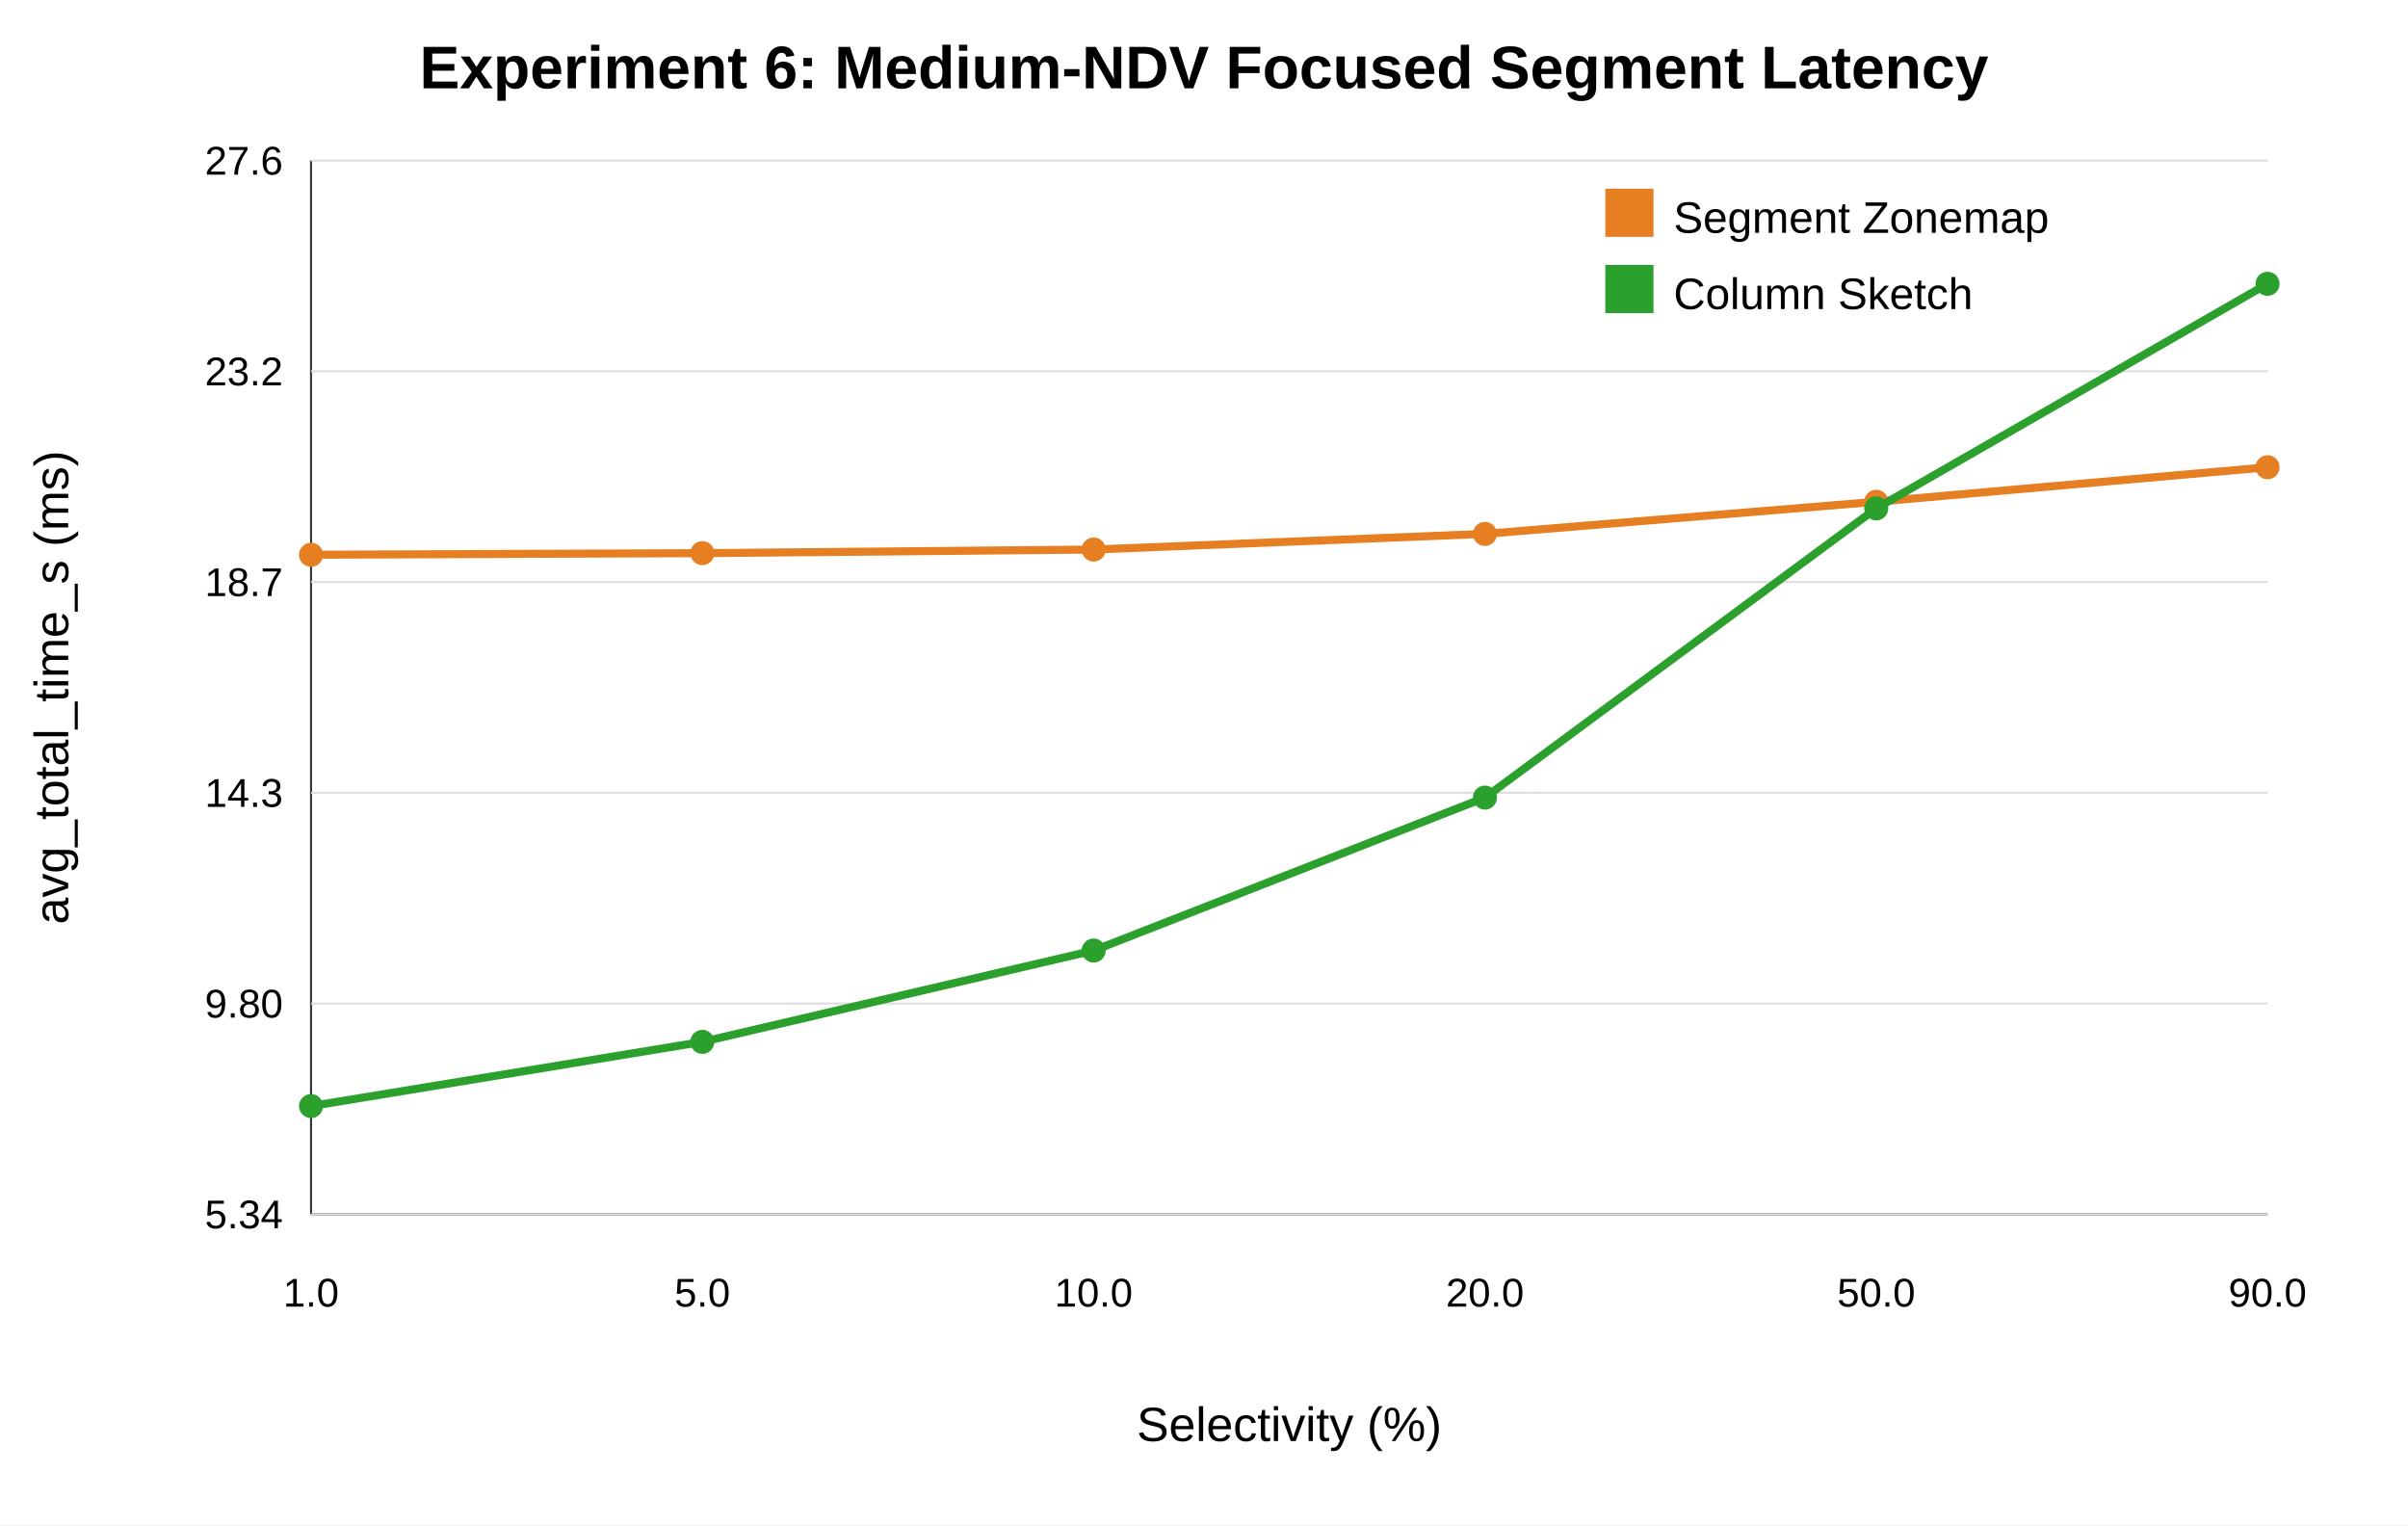
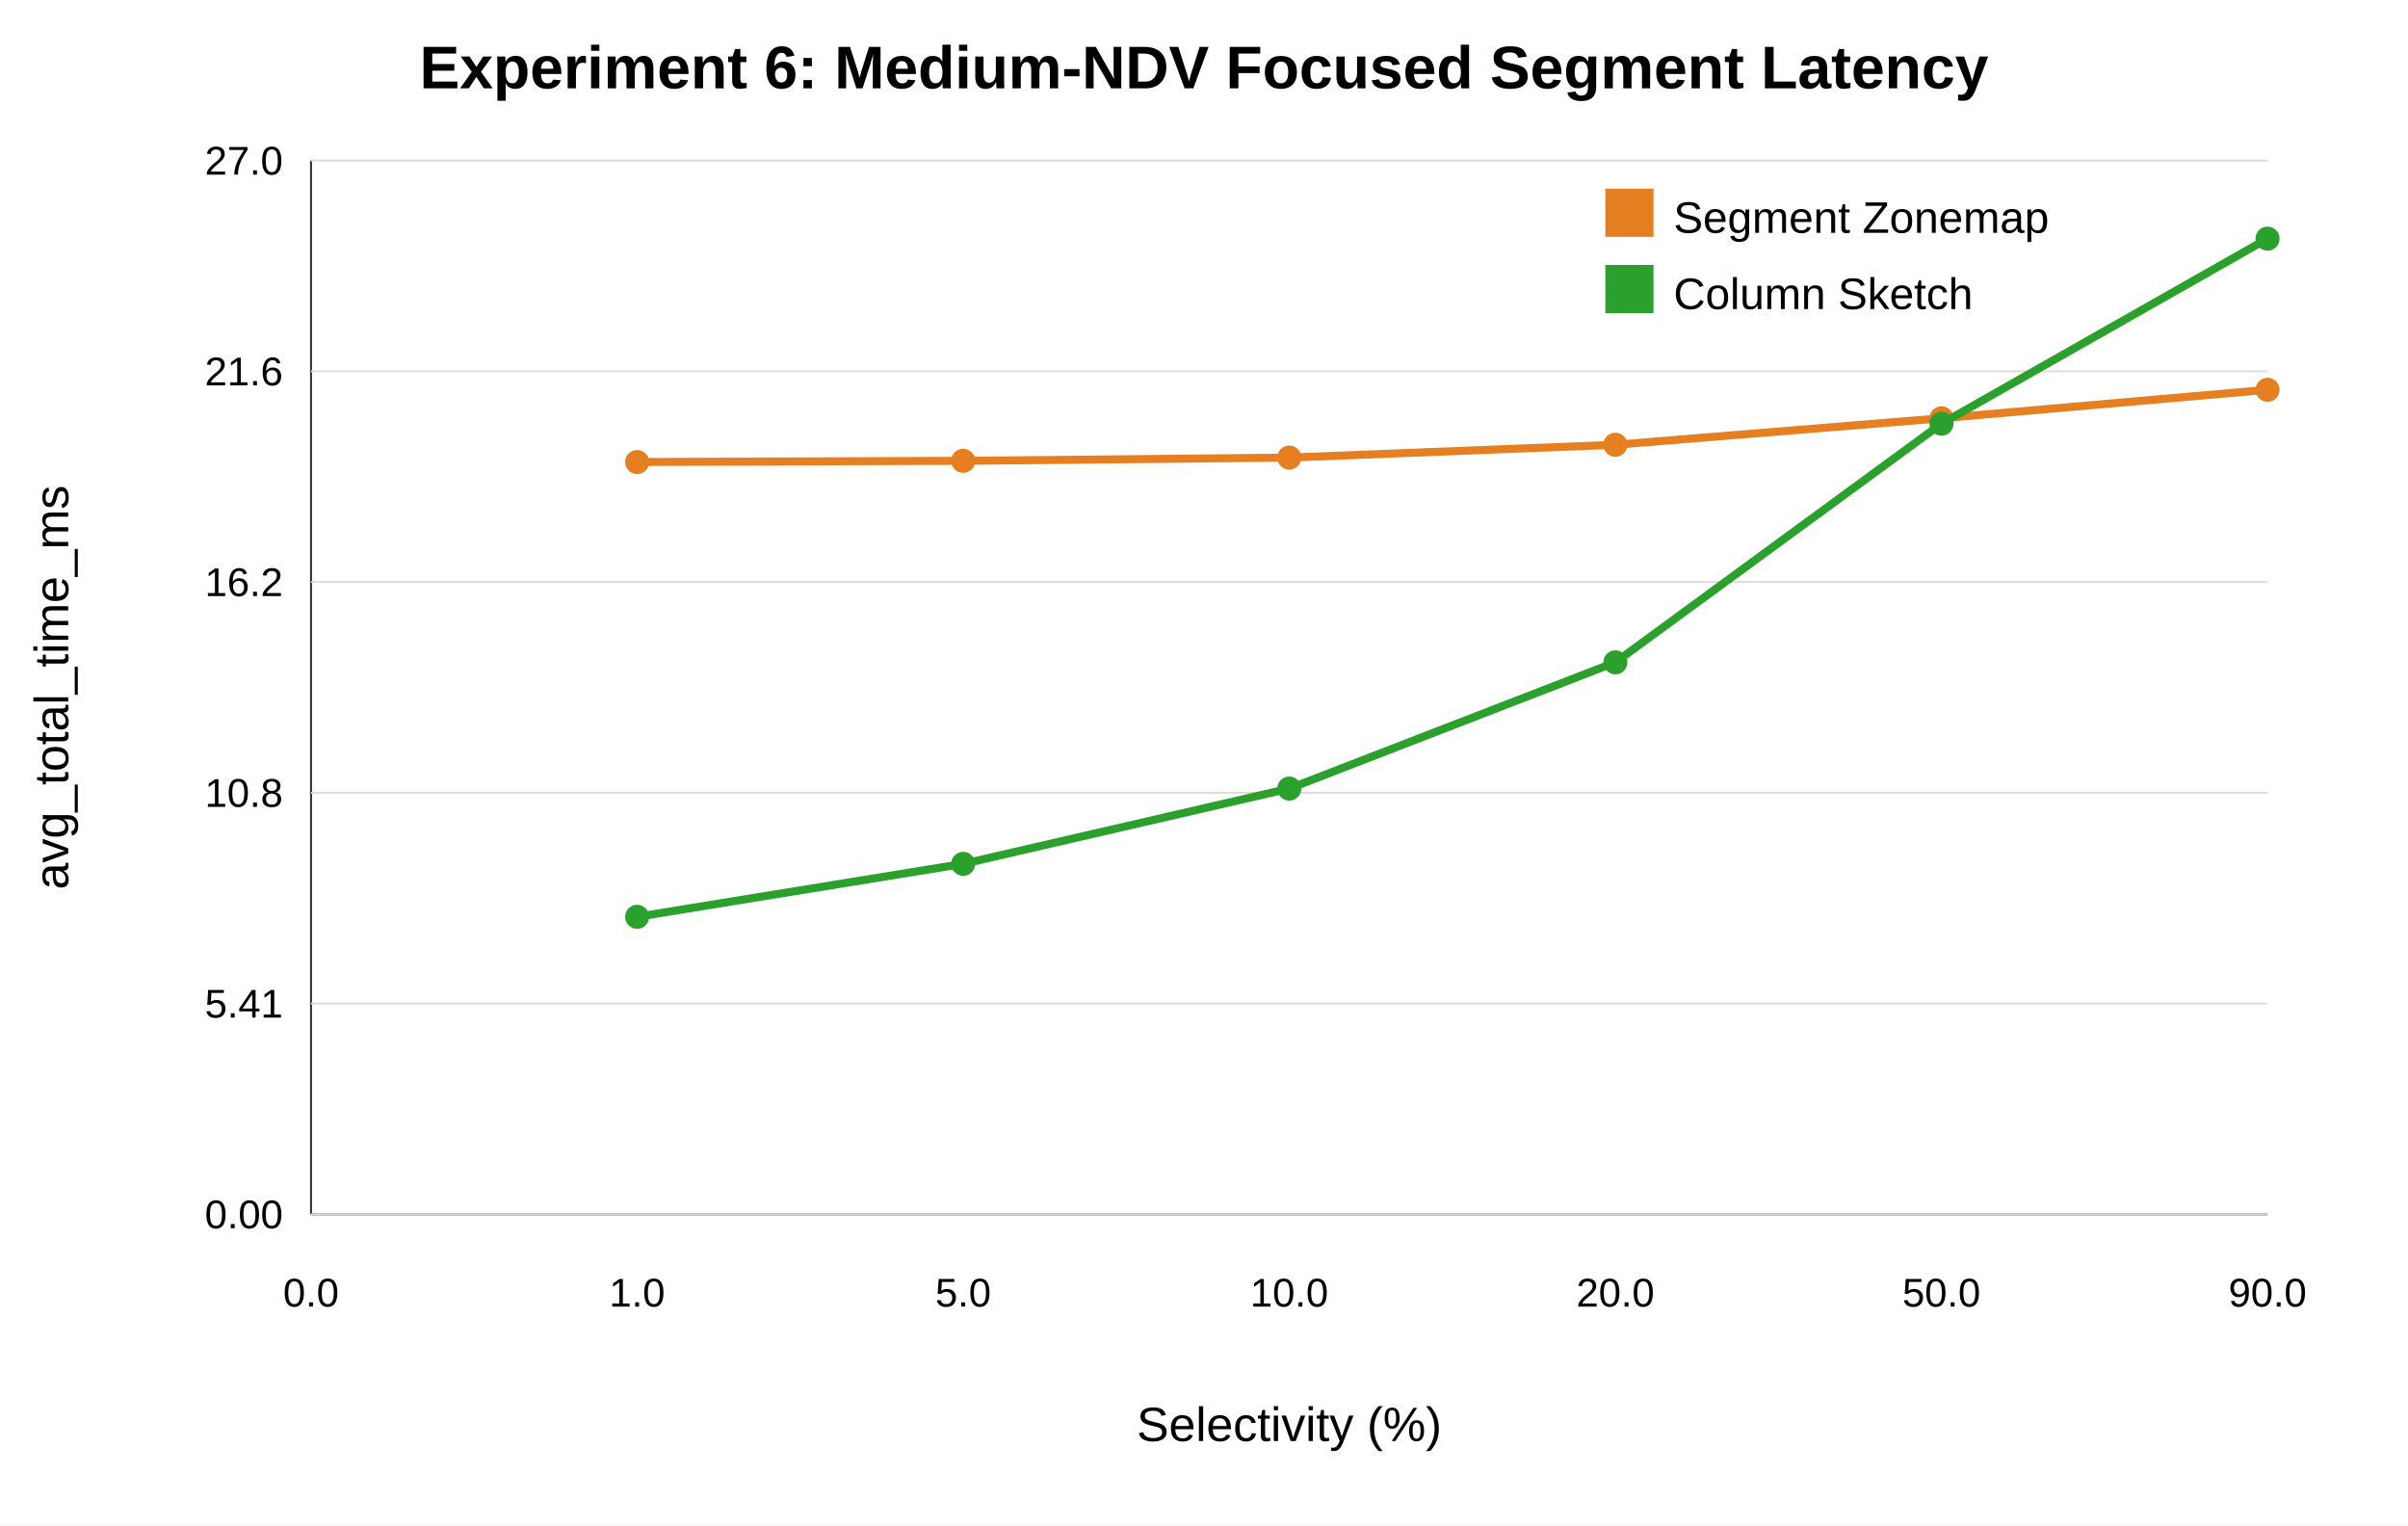
<svg xmlns="http://www.w3.org/2000/svg" width="1200" height="760" viewBox="0 0 1200 760">
  <rect width="100%" height="100%" fill="white" />
  <text x="600.0" y="44" text-anchor="middle" font-family="Arial" font-size="30" font-weight="600">Experiment 6: Medium-NDV Focused Segment Latency</text>
  <line x1="155" y1="80" x2="155" y2="605" stroke="#333" />
  <line x1="155" y1="605" x2="1130" y2="605" stroke="#333" />
-   <text x="34" y="342.5" transform="rotate(-90 34 342.5)" text-anchor="middle" font-family="Arial" font-size="24">avg_total_time_s (ms)</text>
+   <text x="34" y="342.5" transform="rotate(-90 34 342.5)" text-anchor="middle" font-family="Arial" font-size="24">avg_total_time_ms</text>
  <text x="642.5" y="718" text-anchor="middle" font-family="Arial" font-size="24">Selectivity (%)</text>
  <line x1="155" y1="605.0" x2="1130" y2="605.0" stroke="#ddd" />
-   <text x="141" y="612.0" text-anchor="end" font-family="Arial" font-size="20">5.34</text>
+   <text x="141" y="612.0" text-anchor="end" font-family="Arial" font-size="20">0.00</text>
  <line x1="155" y1="500.0" x2="1130" y2="500.0" stroke="#ddd" />
-   <text x="141" y="507.0" text-anchor="end" font-family="Arial" font-size="20">9.80</text>
+   <text x="141" y="507.0" text-anchor="end" font-family="Arial" font-size="20">5.41</text>
  <line x1="155" y1="395.0" x2="1130" y2="395.0" stroke="#ddd" />
-   <text x="141" y="402.0" text-anchor="end" font-family="Arial" font-size="20">14.3</text>
+   <text x="141" y="402.0" text-anchor="end" font-family="Arial" font-size="20">10.8</text>
  <line x1="155" y1="290.0" x2="1130" y2="290.0" stroke="#ddd" />
-   <text x="141" y="297.0" text-anchor="end" font-family="Arial" font-size="20">18.7</text>
+   <text x="141" y="297.0" text-anchor="end" font-family="Arial" font-size="20">16.2</text>
  <line x1="155" y1="185.0" x2="1130" y2="185.0" stroke="#ddd" />
-   <text x="141" y="192.0" text-anchor="end" font-family="Arial" font-size="20">23.2</text>
+   <text x="141" y="192.0" text-anchor="end" font-family="Arial" font-size="20">21.6</text>
  <line x1="155" y1="80.0" x2="1130" y2="80.0" stroke="#ddd" />
-   <text x="141" y="87.0" text-anchor="end" font-family="Arial" font-size="20">27.6</text>
-   <text x="155.0" y="651" text-anchor="middle" font-family="Arial" font-size="20">1.0</text>
-   <text x="350.0" y="651" text-anchor="middle" font-family="Arial" font-size="20">5.0</text>
-   <text x="545.0" y="651" text-anchor="middle" font-family="Arial" font-size="20">10.0</text>
-   <text x="740.0" y="651" text-anchor="middle" font-family="Arial" font-size="20">20.0</text>
-   <text x="935.0" y="651" text-anchor="middle" font-family="Arial" font-size="20">50.0</text>
+   <text x="141" y="87.0" text-anchor="end" font-family="Arial" font-size="20">27.0</text>
+   <text x="155.0" y="651" text-anchor="middle" font-family="Arial" font-size="20">0.0</text>
+   <text x="317.5" y="651" text-anchor="middle" font-family="Arial" font-size="20">1.0</text>
+   <text x="480.0" y="651" text-anchor="middle" font-family="Arial" font-size="20">5.0</text>
+   <text x="642.5" y="651" text-anchor="middle" font-family="Arial" font-size="20">10.0</text>
+   <text x="805.0" y="651" text-anchor="middle" font-family="Arial" font-size="20">20.0</text>
+   <text x="967.5" y="651" text-anchor="middle" font-family="Arial" font-size="20">50.0</text>
  <text x="1130.0" y="651" text-anchor="middle" font-family="Arial" font-size="20">90.0</text>
-   <polyline points="155.0,276.4 350.0,275.6 545.0,273.8 740.0,266.0 935.0,250.0 1130.0,232.8" fill="none" stroke="#e67e22" stroke-width="4" />
-   <circle cx="155.0" cy="276.4" r="6" fill="#e67e22" />
-   <circle cx="350.0" cy="275.6" r="6" fill="#e67e22" />
-   <circle cx="545.0" cy="273.8" r="6" fill="#e67e22" />
-   <circle cx="740.0" cy="266.0" r="6" fill="#e67e22" />
-   <circle cx="935.0" cy="250.0" r="6" fill="#e67e22" />
-   <circle cx="1130.0" cy="232.8" r="6" fill="#e67e22" />
-   <polyline points="155.0,551.1 350.0,519.1 545.0,473.6 740.0,397.4 935.0,253.3 1130.0,141.4" fill="none" stroke="#2ca02c" stroke-width="4" />
-   <circle cx="155.0" cy="551.1" r="6" fill="#2ca02c" />
-   <circle cx="350.0" cy="519.1" r="6" fill="#2ca02c" />
-   <circle cx="545.0" cy="473.6" r="6" fill="#2ca02c" />
-   <circle cx="740.0" cy="397.4" r="6" fill="#2ca02c" />
-   <circle cx="935.0" cy="253.3" r="6" fill="#2ca02c" />
-   <circle cx="1130.0" cy="141.4" r="6" fill="#2ca02c" />
+   <polyline points="317.5,230.2 480.0,229.6 642.5,228.0 805.0,221.6 967.5,208.4 1130.0,194.2" fill="none" stroke="#e67e22" stroke-width="4" />
+   <circle cx="317.5" cy="230.2" r="6" fill="#e67e22" />
+   <circle cx="480.0" cy="229.6" r="6" fill="#e67e22" />
+   <circle cx="642.5" cy="228.0" r="6" fill="#e67e22" />
+   <circle cx="805.0" cy="221.6" r="6" fill="#e67e22" />
+   <circle cx="967.5" cy="208.4" r="6" fill="#e67e22" />
+   <circle cx="1130.0" cy="194.2" r="6" fill="#e67e22" />
+   <polyline points="317.5,456.8 480.0,430.4 642.5,392.9 805.0,330.0 967.5,211.1 1130.0,118.9" fill="none" stroke="#2ca02c" stroke-width="4" />
+   <circle cx="317.5" cy="456.8" r="6" fill="#2ca02c" />
+   <circle cx="480.0" cy="430.4" r="6" fill="#2ca02c" />
+   <circle cx="642.5" cy="392.9" r="6" fill="#2ca02c" />
+   <circle cx="805.0" cy="330.0" r="6" fill="#2ca02c" />
+   <circle cx="967.5" cy="211.1" r="6" fill="#2ca02c" />
+   <circle cx="1130.0" cy="118.9" r="6" fill="#2ca02c" />
  <rect x="800" y="94" width="24" height="24" fill="#e67e22" />
  <text x="834" y="116" font-family="Arial" font-size="22">Segment Zonemap</text>
  <rect x="800" y="132" width="24" height="24" fill="#2ca02c" />
  <text x="834" y="154" font-family="Arial" font-size="22">Column Sketch</text>
</svg>
